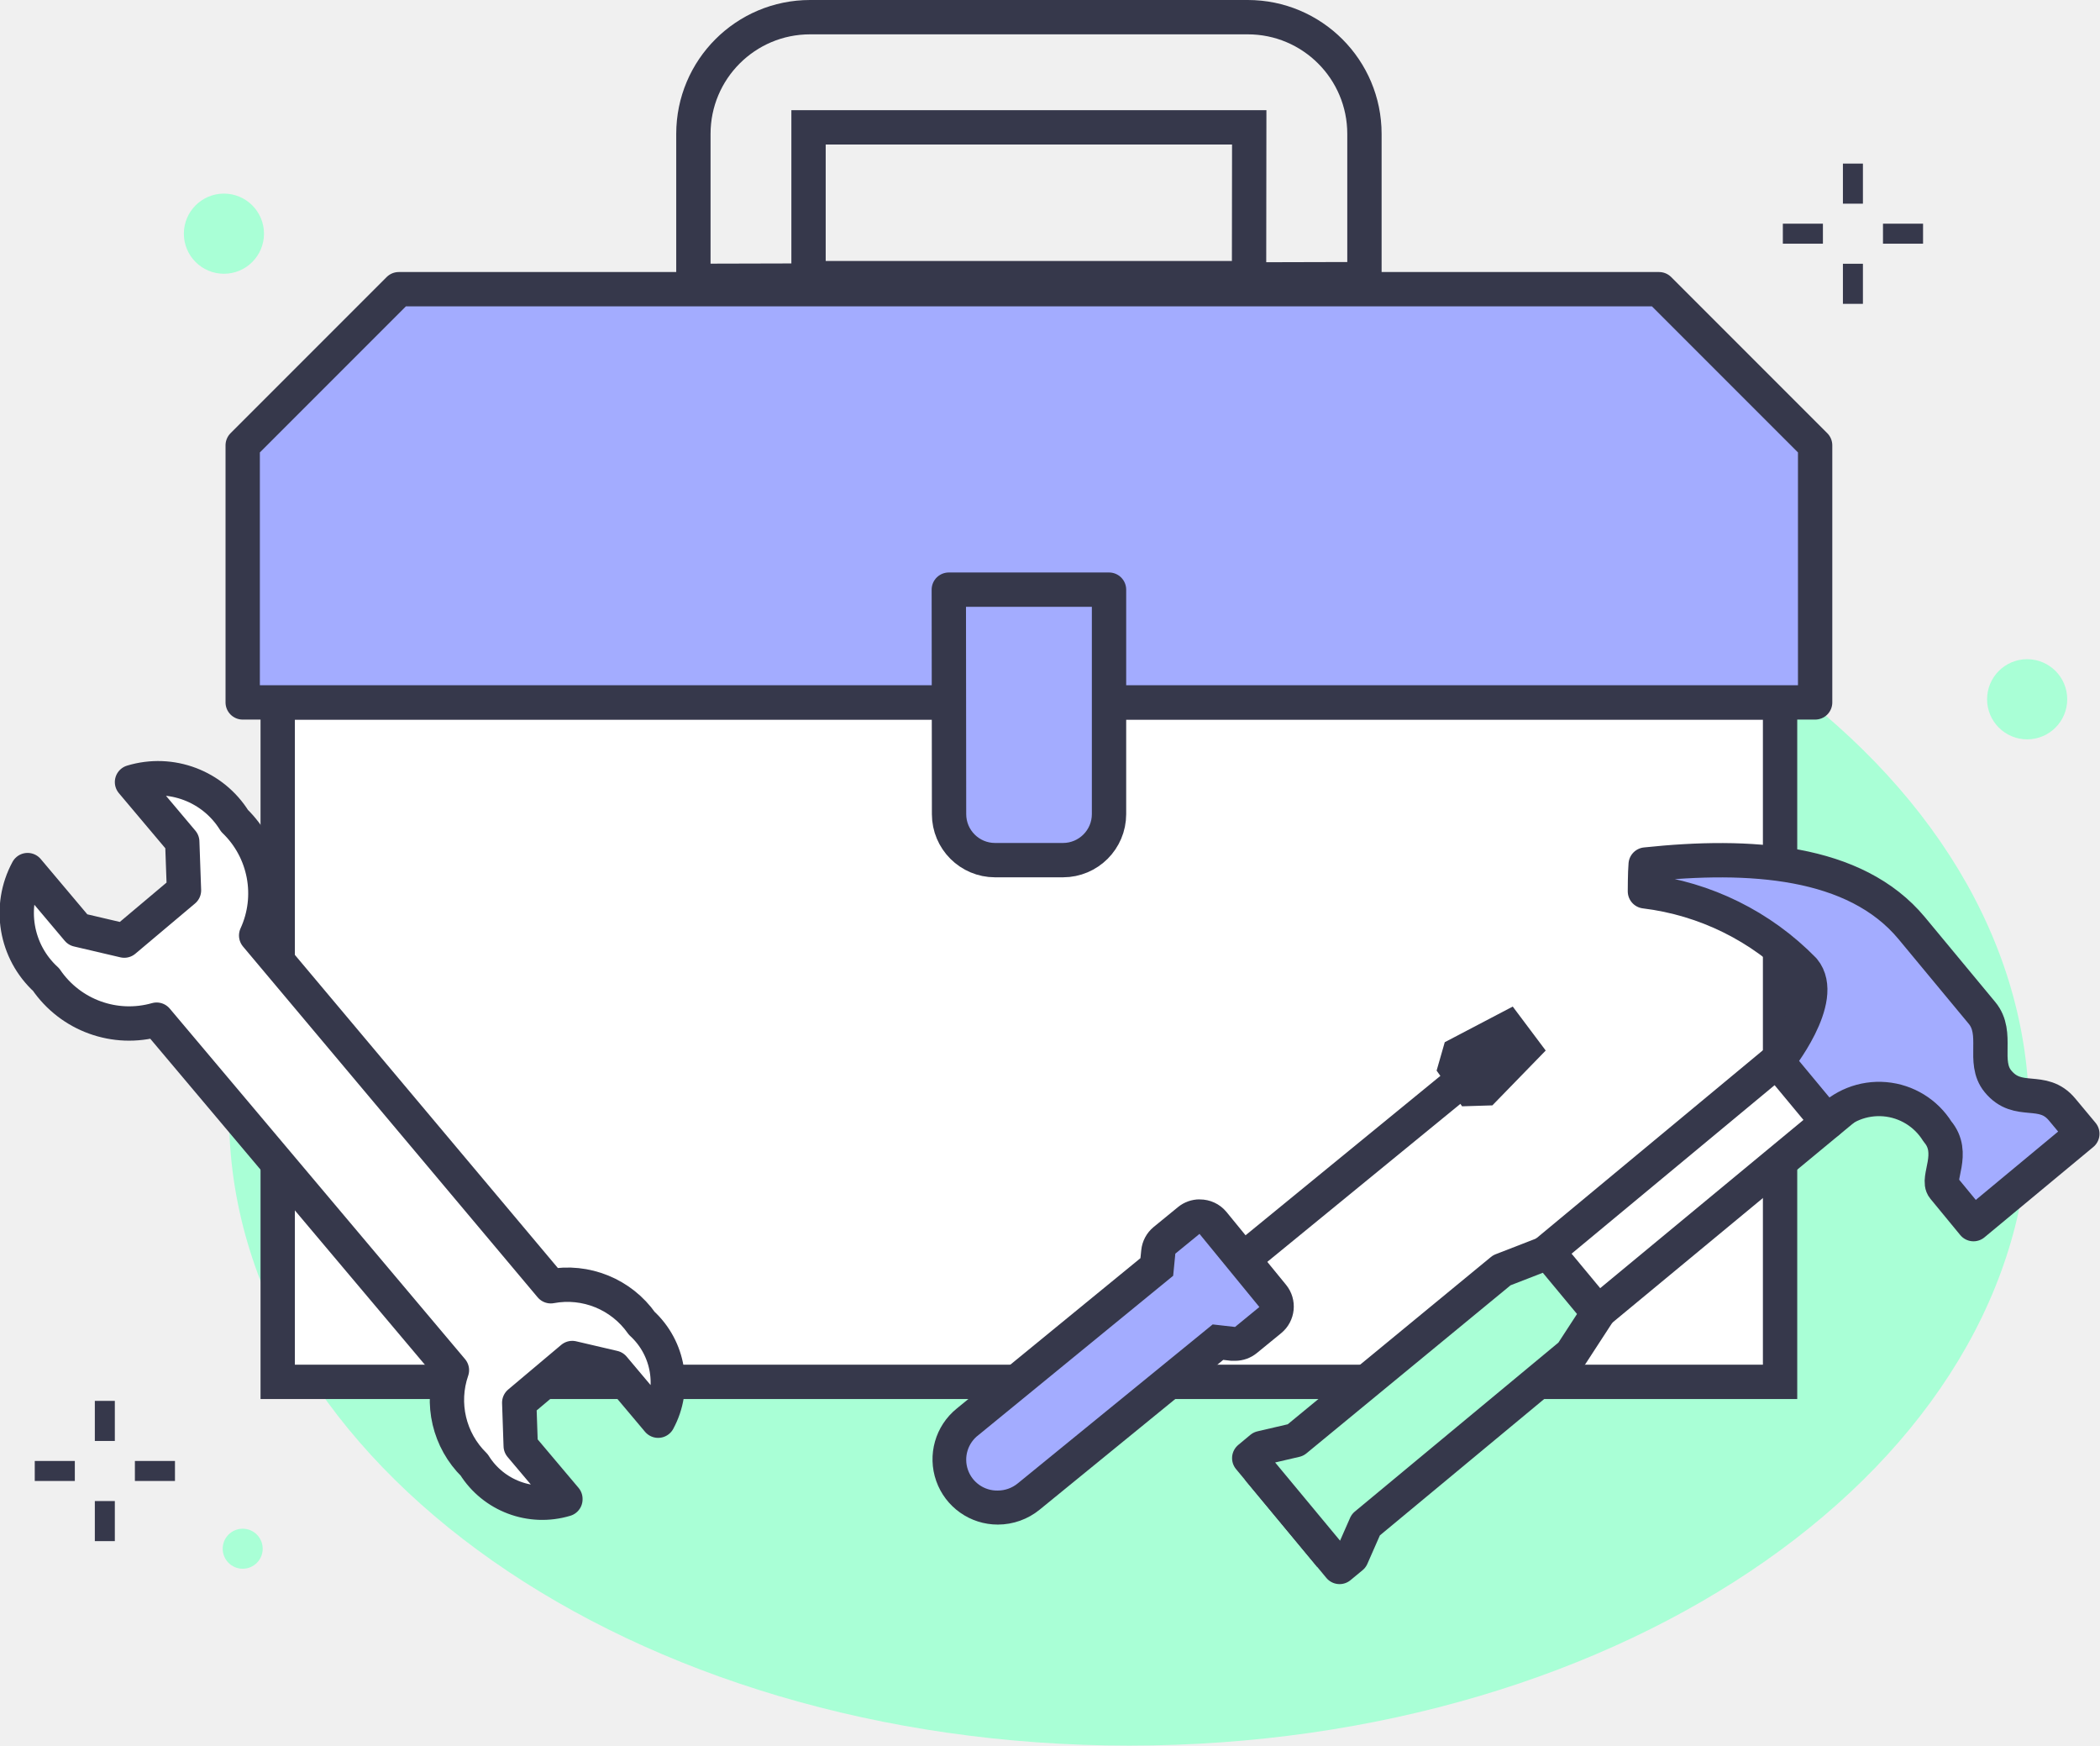
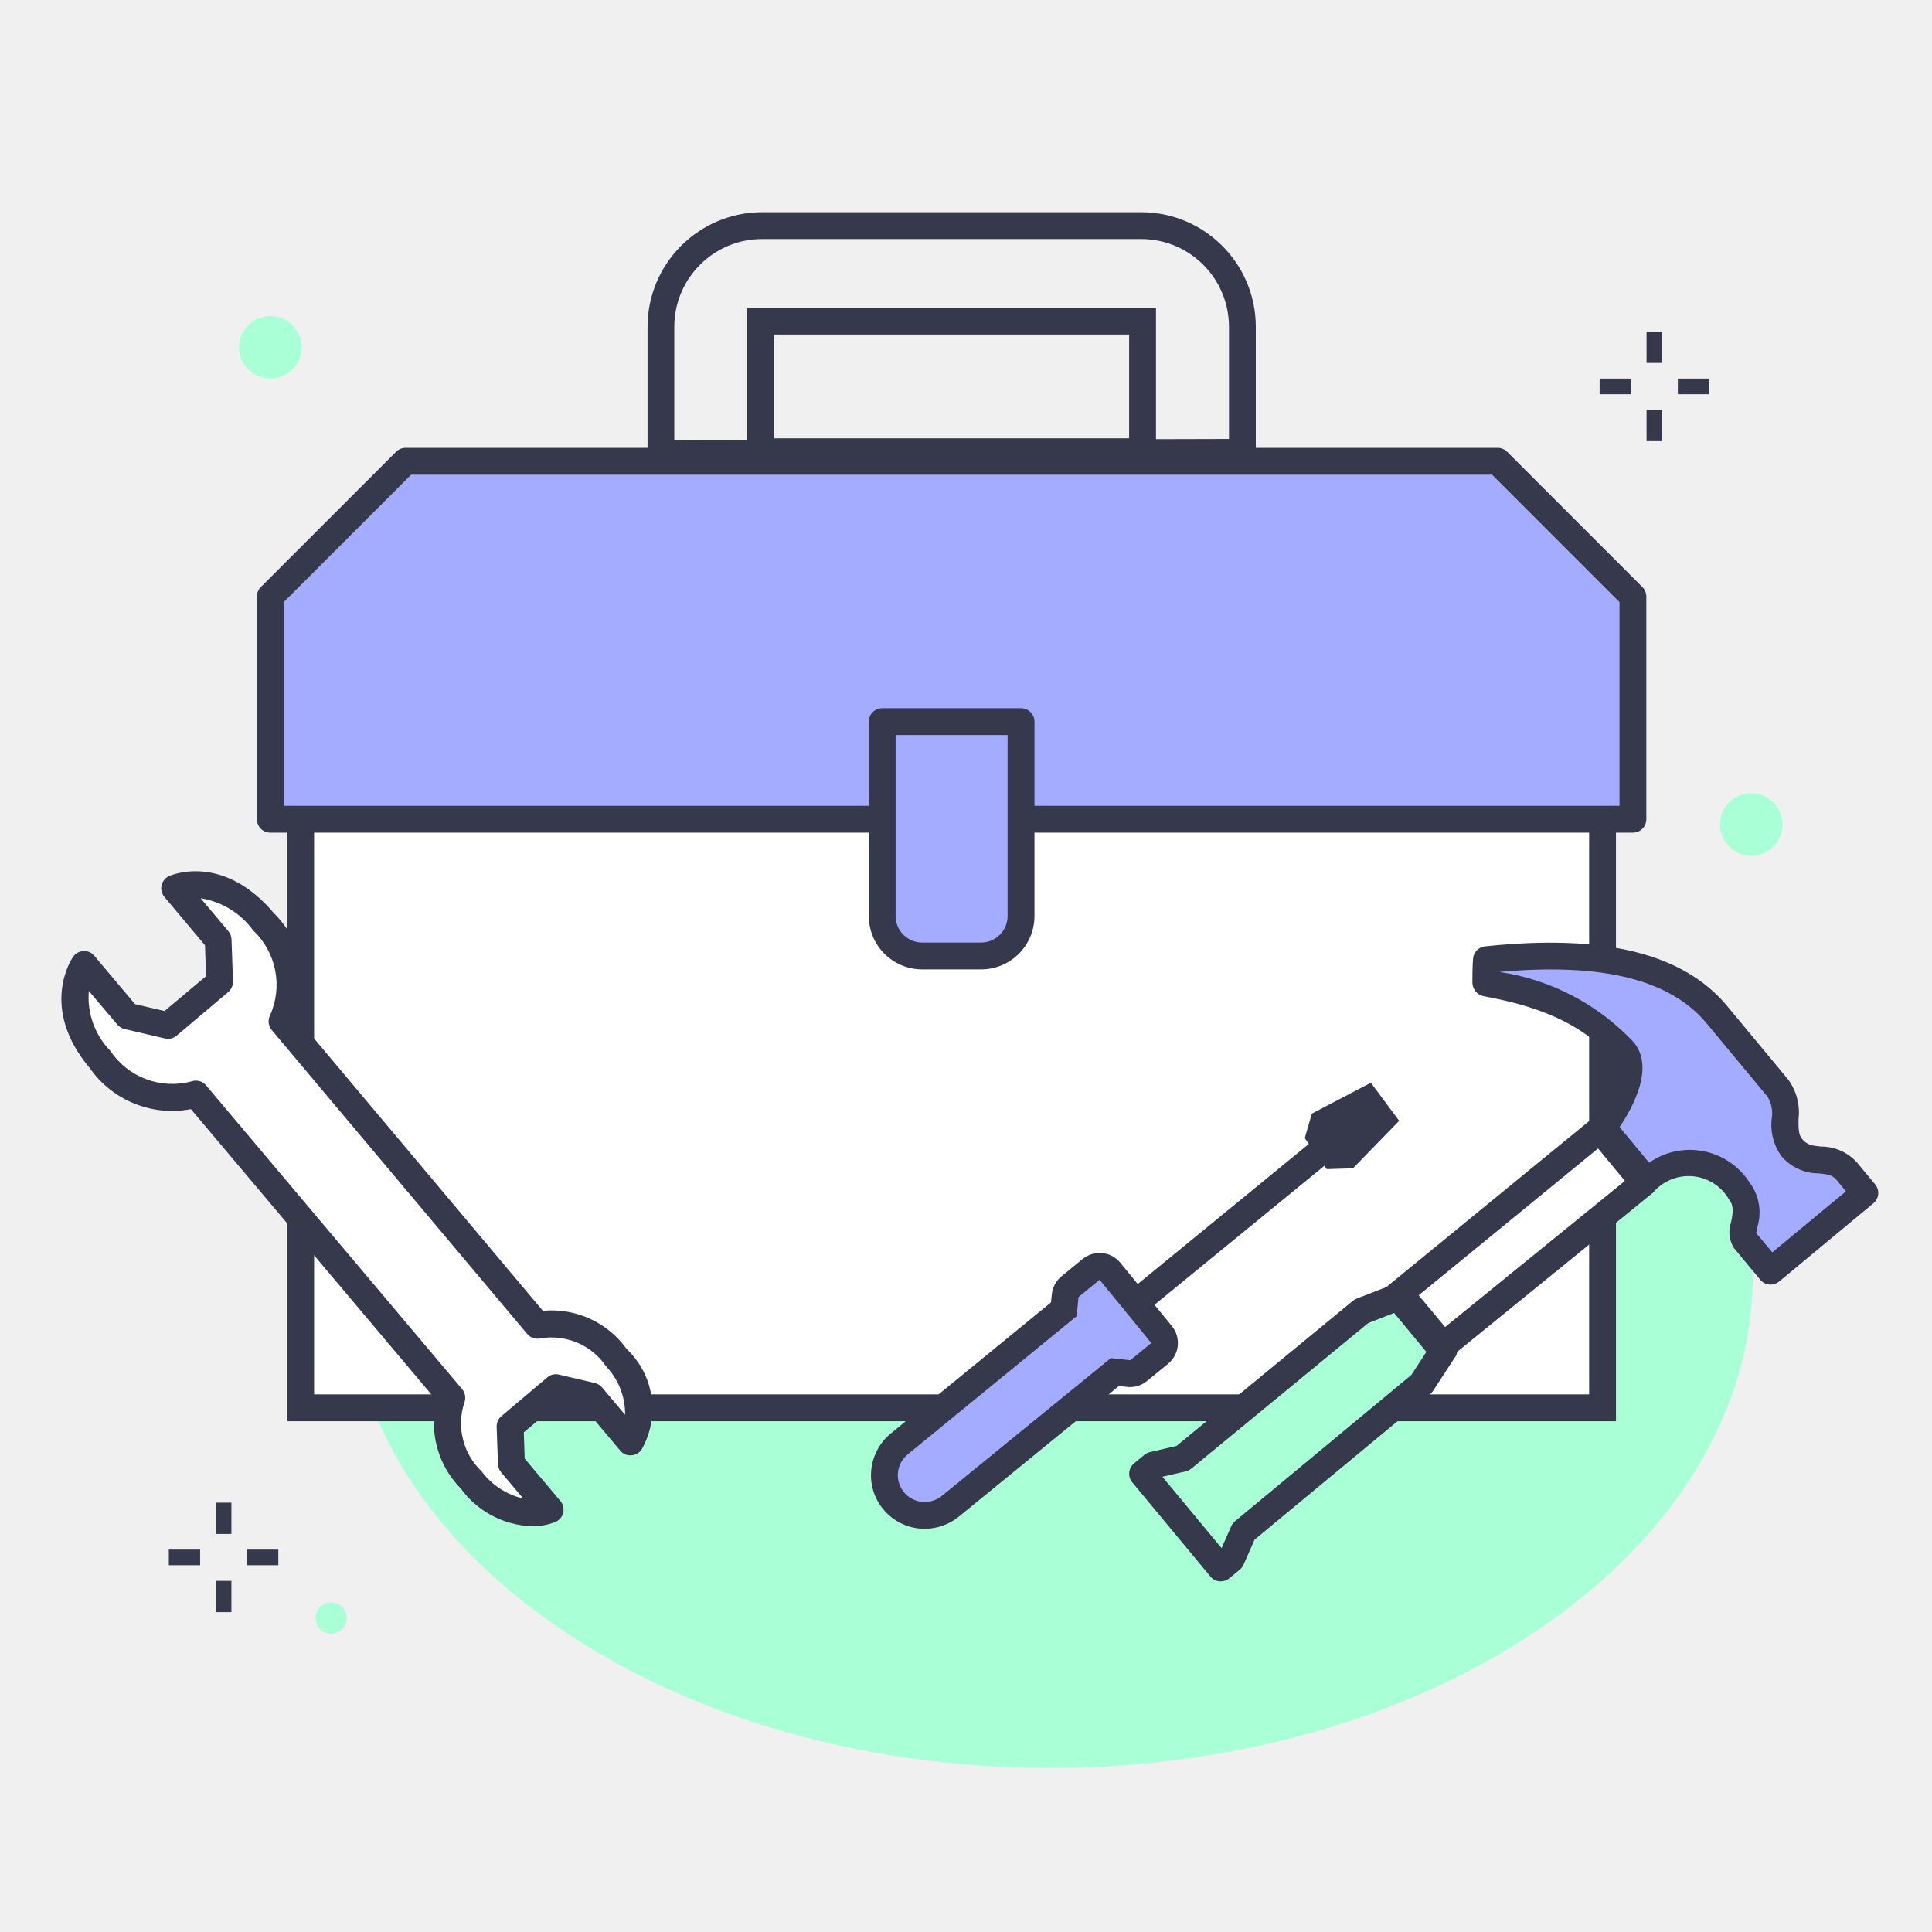
- <svg xmlns="http://www.w3.org/2000/svg" id="Layer_1" data-name="Layer 1" viewBox="0 0 34.014 28.266">
-   <ellipse cx="18.288" cy="18.054" rx="14.578" ry="10.212" style="fill:#a9ffd6" />
-   <rect x="4.498" y="11.374" width="24.334" height="11.002" style="fill:#fff;stroke:#36384b;stroke-miterlimit:10;stroke-width:0.556px" />
-   <polygon points="3.931 11.374 29.4 11.374 29.4 7.211 26.872 4.683 6.459 4.683 3.931 7.211 3.931 11.374" style="fill:#a3acff;stroke:#36384b;stroke-linecap:round;stroke-linejoin:round;stroke-width:0.556px" />
-   <path d="M16.187,13.3h2.595v3.635a.746.746,0,0,1-.746.745h-1.1a.745.745,0,0,1-.745-.745Z" transform="translate(-0.819 -3.752)" style="fill:#a3acff;stroke:#36384b;stroke-linecap:round;stroke-linejoin:round;stroke-width:0.556px" />
-   <path d="M12.05,5.92V8.3l10.869-.028V5.92a1.89,1.89,0,0,0-1.89-1.89H13.94A1.89,1.89,0,0,0,12.05,5.92Zm9,2.336H13.915V5.814h7.138Z" transform="translate(-0.819 -3.752)" style="fill:none;stroke:#36384b;stroke-miterlimit:10;stroke-width:0.556px" />
-   <rect x="1.536" y="22.684" width="0.324" height="0.649" style="fill:#36384b" />
-   <rect x="1.536" y="24.306" width="0.324" height="0.649" style="fill:#36384b" />
-   <rect x="2.185" y="23.657" width="0.649" height="0.324" style="fill:#36384b" />
-   <rect x="0.563" y="23.657" width="0.649" height="0.324" style="fill:#36384b" />
-   <rect x="29.85" y="2.649" width="0.324" height="0.649" style="fill:#36384b" />
-   <rect x="29.85" y="4.271" width="0.324" height="0.649" style="fill:#36384b" />
-   <rect x="30.499" y="3.622" width="0.649" height="0.324" style="fill:#36384b" />
-   <rect x="28.877" y="3.622" width="0.649" height="0.324" style="fill:#36384b" />
-   <circle cx="3.627" cy="3.784" r="0.649" style="fill:#a9ffd6" />
-   <circle cx="32.834" cy="11.323" r="0.649" style="fill:#a9ffd6" />
-   <circle cx="3.931" cy="25.078" r="0.324" style="fill:#a9ffd6" />
-   <polygon points="30.352 15.876 20.559 24.002 21.372 24.982 31.176 16.869 30.352 15.876" style="fill:#fff;stroke:#36384b;stroke-miterlimit:10;stroke-width:0.556px" />
-   <polygon points="24.325 20.569 20.984 23.319 20.43 23.448 20.234 23.611 21.697 25.373 21.893 25.211 22.122 24.69 25.452 21.927 25.888 21.257 25.075 20.278 24.325 20.569" style="fill:#a9ffd6;stroke:#36384b;stroke-linecap:round;stroke-linejoin:round;stroke-width:0.556px" />
-   <path d="M32.3,22.986c-.123-.148.2-.561-.1-.912a1.115,1.115,0,0,0-1.78-.153l-.813-.979s.819-1.015.427-1.486a4.325,4.325,0,0,0-2.572-1.271s0-.3.012-.434c1.679-.178,3.392-.075,4.31,1.031l1.137,1.371c.279.335,0,.793.259,1.108.328.4.72.071,1.041.459l.326.391-1.763,1.463Z" transform="translate(-0.819 -3.752)" style="fill:#a3acff;stroke:#36384b;stroke-linecap:round;stroke-linejoin:round;stroke-width:0.556px" />
-   <path d="M9.977,28.03A1.3,1.3,0,0,1,8.5,27.474a1.475,1.475,0,0,1-.361-1.535L3.356,20.263a1.628,1.628,0,0,1-1.79-.648,1.461,1.461,0,0,1-.3-1.774l.814.966.752.176.967-.814-.028-.787-.814-.966a1.457,1.457,0,0,1,1.661.627A1.633,1.633,0,0,1,4.968,18.9l4.772,5.68a1.471,1.471,0,0,1,1.474.6,1.3,1.3,0,0,1,.265,1.577l-.723-.859-.668-.156-.859.723.024.7.724.858" transform="translate(-0.819 -3.752)" style="fill:#fff;stroke:#36384b;stroke-linecap:round;stroke-linejoin:round;stroke-width:0.556px" />
-   <line x1="19.915" y1="20.574" x2="23.855" y2="17.351" style="fill:none;stroke:#36384b;stroke-miterlimit:10;stroke-width:0.556px" />
-   <path d="M16.981,28.166a.78.78,0,0,1-.488-1.388l3.062-2.506.025-.244a.272.272,0,0,1,.1-.186l.393-.322a.283.283,0,0,1,.177-.064h.027a.279.279,0,0,1,.189.1l.967,1.181a.28.28,0,0,1-.039.391L21,25.453a.283.283,0,0,1-.177.064c-.01,0-.277-.03-.277-.03l-3.065,2.5A.787.787,0,0,1,16.981,28.166Z" transform="translate(-0.819 -3.752)" style="fill:#a3acff" />
-   <path d="M20.25,23.735l.967,1.181-.394.323-.362-.041-3.156,2.573a.51.51,0,0,1-.324.117.5.5,0,0,1-.312-.9l3.152-2.578.035-.358.394-.322m0-.557a.551.551,0,0,0-.352.126l-.394.322a.557.557,0,0,0-.2.375l-.013.129-2.973,2.433a1.057,1.057,0,0,0,.664,1.881,1.073,1.073,0,0,0,.677-.242l2.973-2.425.13.015.062,0a.557.557,0,0,0,.353-.126l.394-.322a.557.557,0,0,0,.078-.783l-.967-1.182a.557.557,0,0,0-.431-.2Z" transform="translate(-0.819 -3.752)" style="fill:#36384b" />
-   <polygon points="23.663 17.269 23.705 17.123 24.397 16.76 24.563 16.981 24.016 17.544 23.863 17.549 23.663 17.269" style="fill:#fff" />
-   <polygon points="24.502 16.299 23.401 16.876 23.269 17.336 23.682 17.914 24.172 17.899 25.036 17.011 24.502 16.299 24.502 16.299" style="fill:#36384b" />
+ <svg xmlns="http://www.w3.org/2000/svg" viewBox="0 0 72 72">
+   <g id="Layer_1" data-name="Layer 1">
+     <ellipse cx="39.127" cy="47.538" rx="26.195" ry="18.351" style="fill:#a9ffd6" />
+     <rect x="11.206" y="30.531" width="48.515" height="21.934" style="fill:#fff" />
+     <polygon points="10.074 30.531 60.853 30.531 60.853 22.231 55.812 17.19 15.115 17.19 10.074 22.231 10.074 30.531" style="fill:#a3acff" />
+     <path d="M61.207,21.877l-5.041-5.041a.5.5,0,0,0-.354-.146H46.8V12.177A4.273,4.273,0,0,0,42.53,7.909H28.4a4.273,4.273,0,0,0-4.268,4.268V16.69H15.115a.5.5,0,0,0-.353.146L9.721,21.877a.5.5,0,0,0-.147.354v8.3a.5.5,0,0,0,.5.5h.632V52.965H60.222V31.031h.632a.5.5,0,0,0,.5-.5v-8.3A.5.5,0,0,0,61.207,21.877ZM28.849,16.335V12.466h13.23v3.869Zm-3.72-4.158A3.272,3.272,0,0,1,28.4,8.909H42.53A3.272,3.272,0,0,1,45.8,12.177V16.36l-2.72.007v-4.9H27.849v4.94l-2.72.007ZM59.222,51.965H11.706V31.031H59.222Zm1.132-21.934H10.574V22.438l4.748-4.748H55.605l4.749,4.748Z" style="fill:#36384b" />
+     <rect x="8.041" y="55.999" width="0.583" height="1.166" style="fill:#36384b" />
+     <rect x="8.041" y="58.914" width="0.583" height="1.166" style="fill:#36384b" />
+     <rect x="9.207" y="57.748" width="1.166" height="0.583" style="fill:#36384b" />
+     <rect x="6.292" y="57.748" width="1.166" height="0.583" style="fill:#36384b" />
+     <rect x="61.362" y="12.36" width="0.583" height="1.166" style="fill:#36384b" />
+     <rect x="61.362" y="15.275" width="0.583" height="1.166" style="fill:#36384b" />
+     <rect x="62.528" y="14.109" width="1.166" height="0.583" style="fill:#36384b" />
+     <rect x="59.613" y="14.109" width="1.166" height="0.583" style="fill:#36384b" />
+     <circle cx="10.074" cy="12.943" r="1.166" style="fill:#a9ffd6" />
+     <circle cx="65.266" cy="30.725" r="1.166" style="fill:#a9ffd6" />
+     <circle cx="12.343" cy="60.301" r="0.583" style="fill:#a9ffd6" />
+     <polygon points="59.721 42.016 52.069 48.282 53.689 50.235 61.364 43.996 59.721 42.016" style="fill:#fff" />
+     <polygon points="50.735 48.863 44.074 54.345 42.969 54.603 42.579 54.927 45.495 58.441 45.886 58.117 46.343 57.079 52.981 51.57 53.851 50.235 52.231 48.282 50.735 48.863" style="fill:#a9ffd6" />
+     <path d="M65.011,46.2c-.246-.3.389-1.12-.191-1.82a2.225,2.225,0,0,0-3.55-.3l-1.62-1.952s1.632-2.022.851-2.963c-1.529-1.842-4-2.312-5.129-2.533,0,0,0-.6.025-.865,3.348-.356,6.763-.149,8.592,2.055l2.268,2.733c.555.668-.006,1.582.515,2.21.655.789,1.436.141,2.077.914l.648.781-3.514,2.916Z" style="fill:#a3acff" />
+     <path d="M69.882,44.139l-.648-.782a1.787,1.787,0,0,0-1.366-.628c-.347-.033-.522-.058-.711-.286-.132-.159-.136-.386-.131-.745a2.067,2.067,0,0,0-.384-1.465L64.374,37.5c-1.638-1.974-4.593-2.7-9.03-2.232a.5.5,0,0,0-.445.441c-.031.278-.027.926-.027.926a.521.521,0,0,0,.425.491c1.108.215,3.414.663,4.819,2.356.313.377-.2,1.44-.732,2.164l-7.719,6.32-1.11.431a.463.463,0,0,0-.137.081l-6.571,5.407-.991.23a.5.5,0,0,0-.206.1l-.39.324a.5.5,0,0,0-.066.7l2.916,3.515a.5.5,0,0,0,.339.178l.046,0a.5.5,0,0,0,.319-.115l.391-.324a.5.5,0,0,0,.139-.184l.409-.93L53.3,51.955a.461.461,0,0,0,.1-.112l.871-1.336a.464.464,0,0,0,.033-.128l7.267-5.906a.174.174,0,0,0,.019-.01,1.734,1.734,0,0,1,2.846.239c.185.224.153.469.077.845a1.1,1.1,0,0,0,.114.974l.973,1.172a.5.5,0,0,0,.384.181.5.5,0,0,0,.32-.115l3.513-2.916A.5.5,0,0,0,69.882,44.139ZM53.854,49.455l-.983-1.184L59.556,42.8l1,1.209Zm-7.831,7.238a.51.51,0,0,0-.138.184l-.36.817-2.207-2.66.869-.2a.5.5,0,0,0,.205-.1l6.6-5.429.963-.374,1.2,1.452-.556.855ZM66.049,46.67l-.6-.716c.008-.058.025-.142.038-.21a1.861,1.861,0,0,0-.288-1.681,2.647,2.647,0,0,0-3.742-.732L60.358,42c.5-.742,1.307-2.217.528-3.156a8.578,8.578,0,0,0-5.012-2.623h0c3.837-.348,6.372.282,7.73,1.919l2.268,2.733a1.186,1.186,0,0,1,.155.812,1.983,1.983,0,0,0,.361,1.4,1.817,1.817,0,0,0,1.387.643c.349.032.511.055.69.271l.328.4Z" style="fill:#36384b" />
+     <path d="M20.5,56.259s-1.458.651-2.941-1.11a2.942,2.942,0,0,1-.719-3.06L7.3,40.772a3.242,3.242,0,0,1-3.568-1.291c-1.671-1.983-.6-3.538-.6-3.538L4.756,37.87l1.5.352L8.183,36.6,8.128,35.03,6.505,33.1s1.642-.733,3.312,1.25a3.258,3.258,0,0,1,.693,3.711l9.514,11.324a2.931,2.931,0,0,1,2.939,1.205,2.589,2.589,0,0,1,.528,3.143l-1.442-1.712-1.332-.312-1.712,1.441.049,1.394L20.5,56.259" style="fill:#fff" />
+     <path d="M19.805,56.877a3.421,3.421,0,0,1-2.634-1.406,3.468,3.468,0,0,1-.9-3.272L7.115,41.334a3.743,3.743,0,0,1-3.77-1.53c-1.894-2.25-.676-4.069-.623-4.145a.5.5,0,0,1,.387-.215.479.479,0,0,1,.407.177l1.515,1.8,1.1.257,1.549-1.3-.041-1.152-1.512-1.8a.5.5,0,0,1,.179-.779c.082-.036,2.006-.862,3.9,1.384a3.759,3.759,0,0,1,.893,3.949l9.132,10.87a3.442,3.442,0,0,1,3.122,1.422,3.064,3.064,0,0,1,.556,3.75.5.5,0,0,1-.387.214.471.471,0,0,1-.407-.176l-1.335-1.585-.926-.218-1.334,1.123.034.977,1.331,1.581a.5.5,0,0,1-.179.778A2.343,2.343,0,0,1,19.805,56.877ZM7.3,40.272a.5.5,0,0,1,.382.178l9.539,11.318a.5.5,0,0,1,.085.5,2.466,2.466,0,0,0,.635,2.557,2.714,2.714,0,0,0,1.557,1.021l-.823-.978a.508.508,0,0,1-.117-.3l-.049-1.393a.5.5,0,0,1,.178-.4L20.4,51.329a.486.486,0,0,1,.436-.1l1.332.312a.5.5,0,0,1,.269.164l.858,1.02a2.563,2.563,0,0,0-.71-1.807,2.451,2.451,0,0,0-2.453-1.038.5.5,0,0,1-.486-.168L10.127,38.386a.5.5,0,0,1-.066-.54,2.786,2.786,0,0,0-.626-3.171,3,3,0,0,0-1.958-1.2l1.034,1.228a.508.508,0,0,1,.117.3l.055,1.568a.507.507,0,0,1-.178.4L6.578,38.6a.5.5,0,0,1-.436.1l-1.5-.352a.5.5,0,0,1-.269-.164L3.311,36.931a2.846,2.846,0,0,0,.8,2.228,2.77,2.77,0,0,0,3.042,1.135A.475.475,0,0,1,7.3,40.272Z" style="fill:#36384b" />
+     <path d="M34.461,56.475a1.5,1.5,0,0,1-1.163-.552,1.476,1.476,0,0,1-.329-1.11,1.516,1.516,0,0,1,.553-1.008l6.124-5.01.05-.508a.5.5,0,0,1,.181-.337l.785-.642a.5.5,0,0,1,.317-.114.4.4,0,0,1,.049,0,.5.5,0,0,1,.337.181l1.928,2.356a.5.5,0,0,1-.07.7l-.786.642a.5.5,0,0,1-.316.113l-.057,0-.512-.058-6.128,5A1.526,1.526,0,0,1,34.461,56.475Z" style="fill:#a3acff" />
+     <path d="M49.753,42.843a.718.718,0,0,0-.262-.1.709.709,0,0,0-.078-.451l.085-.3,1.382-.724.33.439-1.092,1.123Z" style="fill:#fff" />
+     <path d="M51.088,40.35l-2.2,1.151-.263.915.152.215L42.4,47.852l-.647-.791a1,1,0,0,0-1.408-.141l-.785.643a1,1,0,0,0-.362.674l-.03.3-5.963,4.878a2.02,2.02,0,0,0-.733,1.341,1.977,1.977,0,0,0,.438,1.482,2,2,0,0,0,1.551.735,2.028,2.028,0,0,0,1.28-.459L41.7,51.652l.3.035a1.051,1.051,0,0,0,.112.006,1,1,0,0,0,.633-.226l.786-.643a1,1,0,0,0,.14-1.407l-.647-.791,6.331-5.18.088.124.979-.03,1.721-1.771L51.088,40.35ZM34.461,55.975a1,1,0,0,1-.622-1.784l6.283-5.14.071-.714.786-.643,1.927,2.356-.785.643-.722-.082-6.292,5.131a1.016,1.016,0,0,1-.646.233Z" style="fill:#36384b" />
+     <path d="M32.877,26.893h5.174v7.246a1.487,1.487,0,0,1-1.486,1.487h-2.2a1.486,1.486,0,0,1-1.486-1.487Z" style="fill:#a3acff" />
+     <path d="M33.377,27.393v6.746a.988.988,0,0,0,.986.987h2.2a.988.988,0,0,0,.987-.987V27.393Zm3.187,8.733h-2.2a1.989,1.989,0,0,1-1.986-1.987V26.893a.5.5,0,0,1,.5-.5h5.174a.5.5,0,0,1,.5.5v7.246A1.989,1.989,0,0,1,36.564,36.126Z" style="fill:#36384b" />
+   </g>
</svg>
